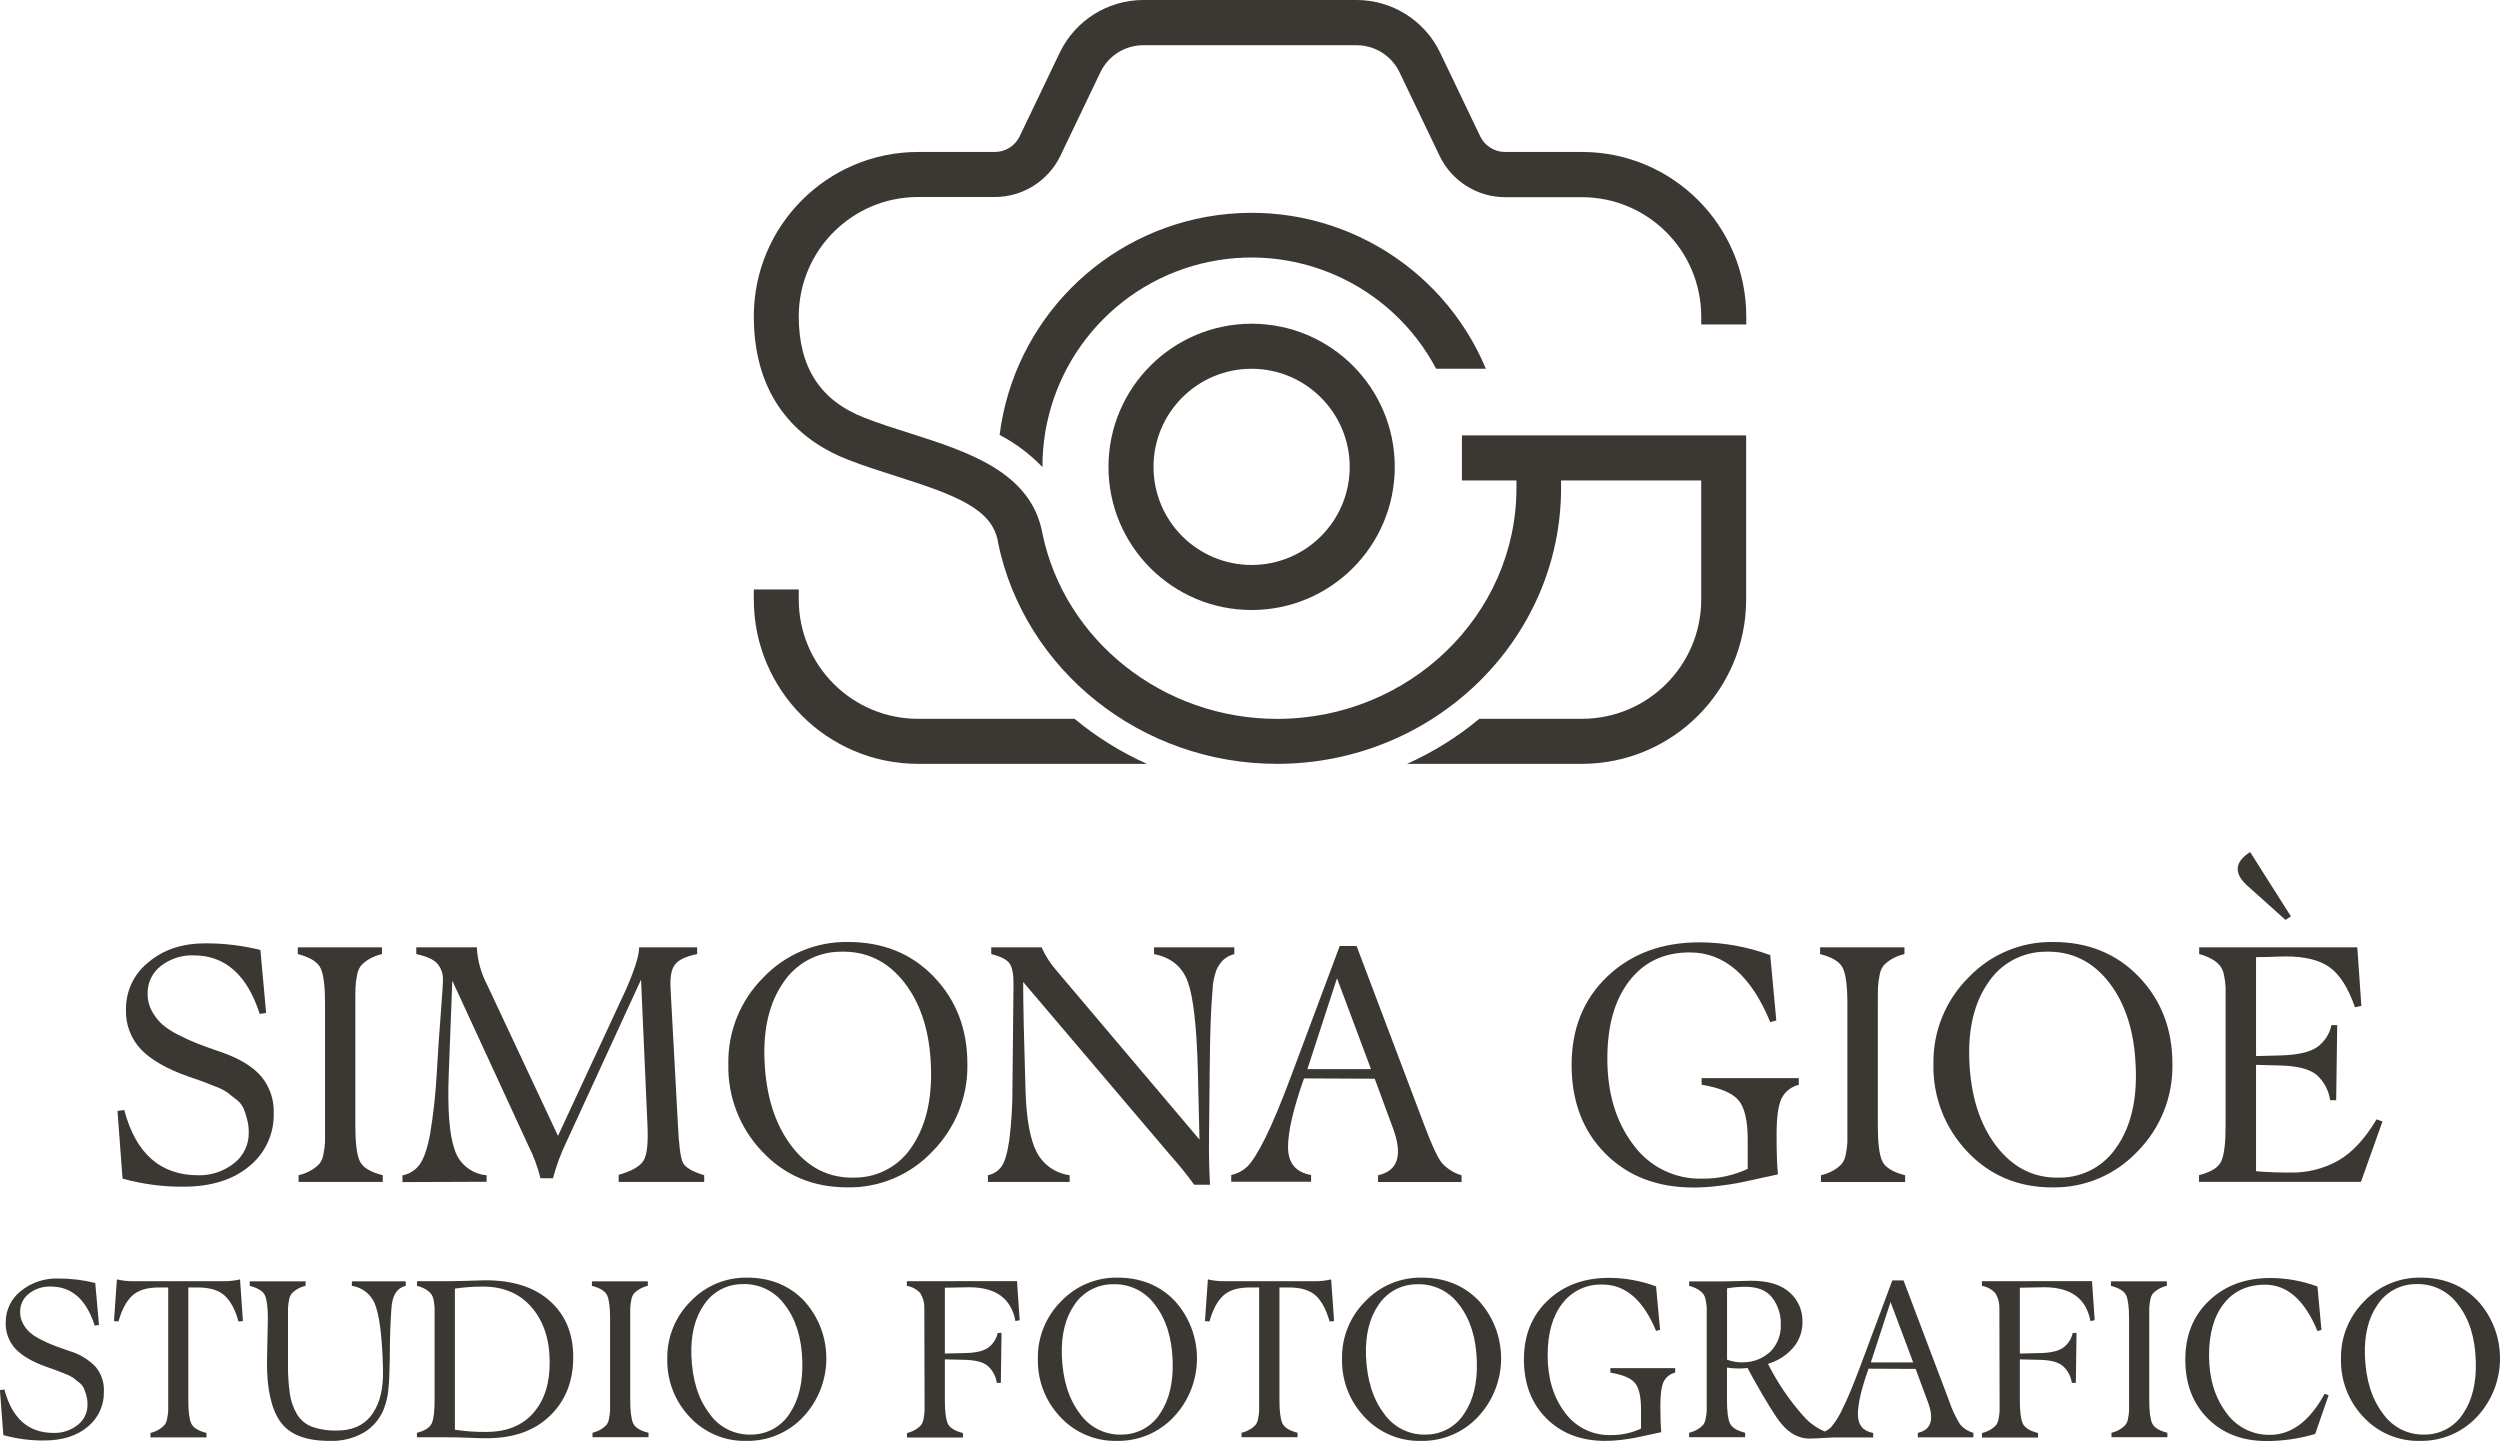
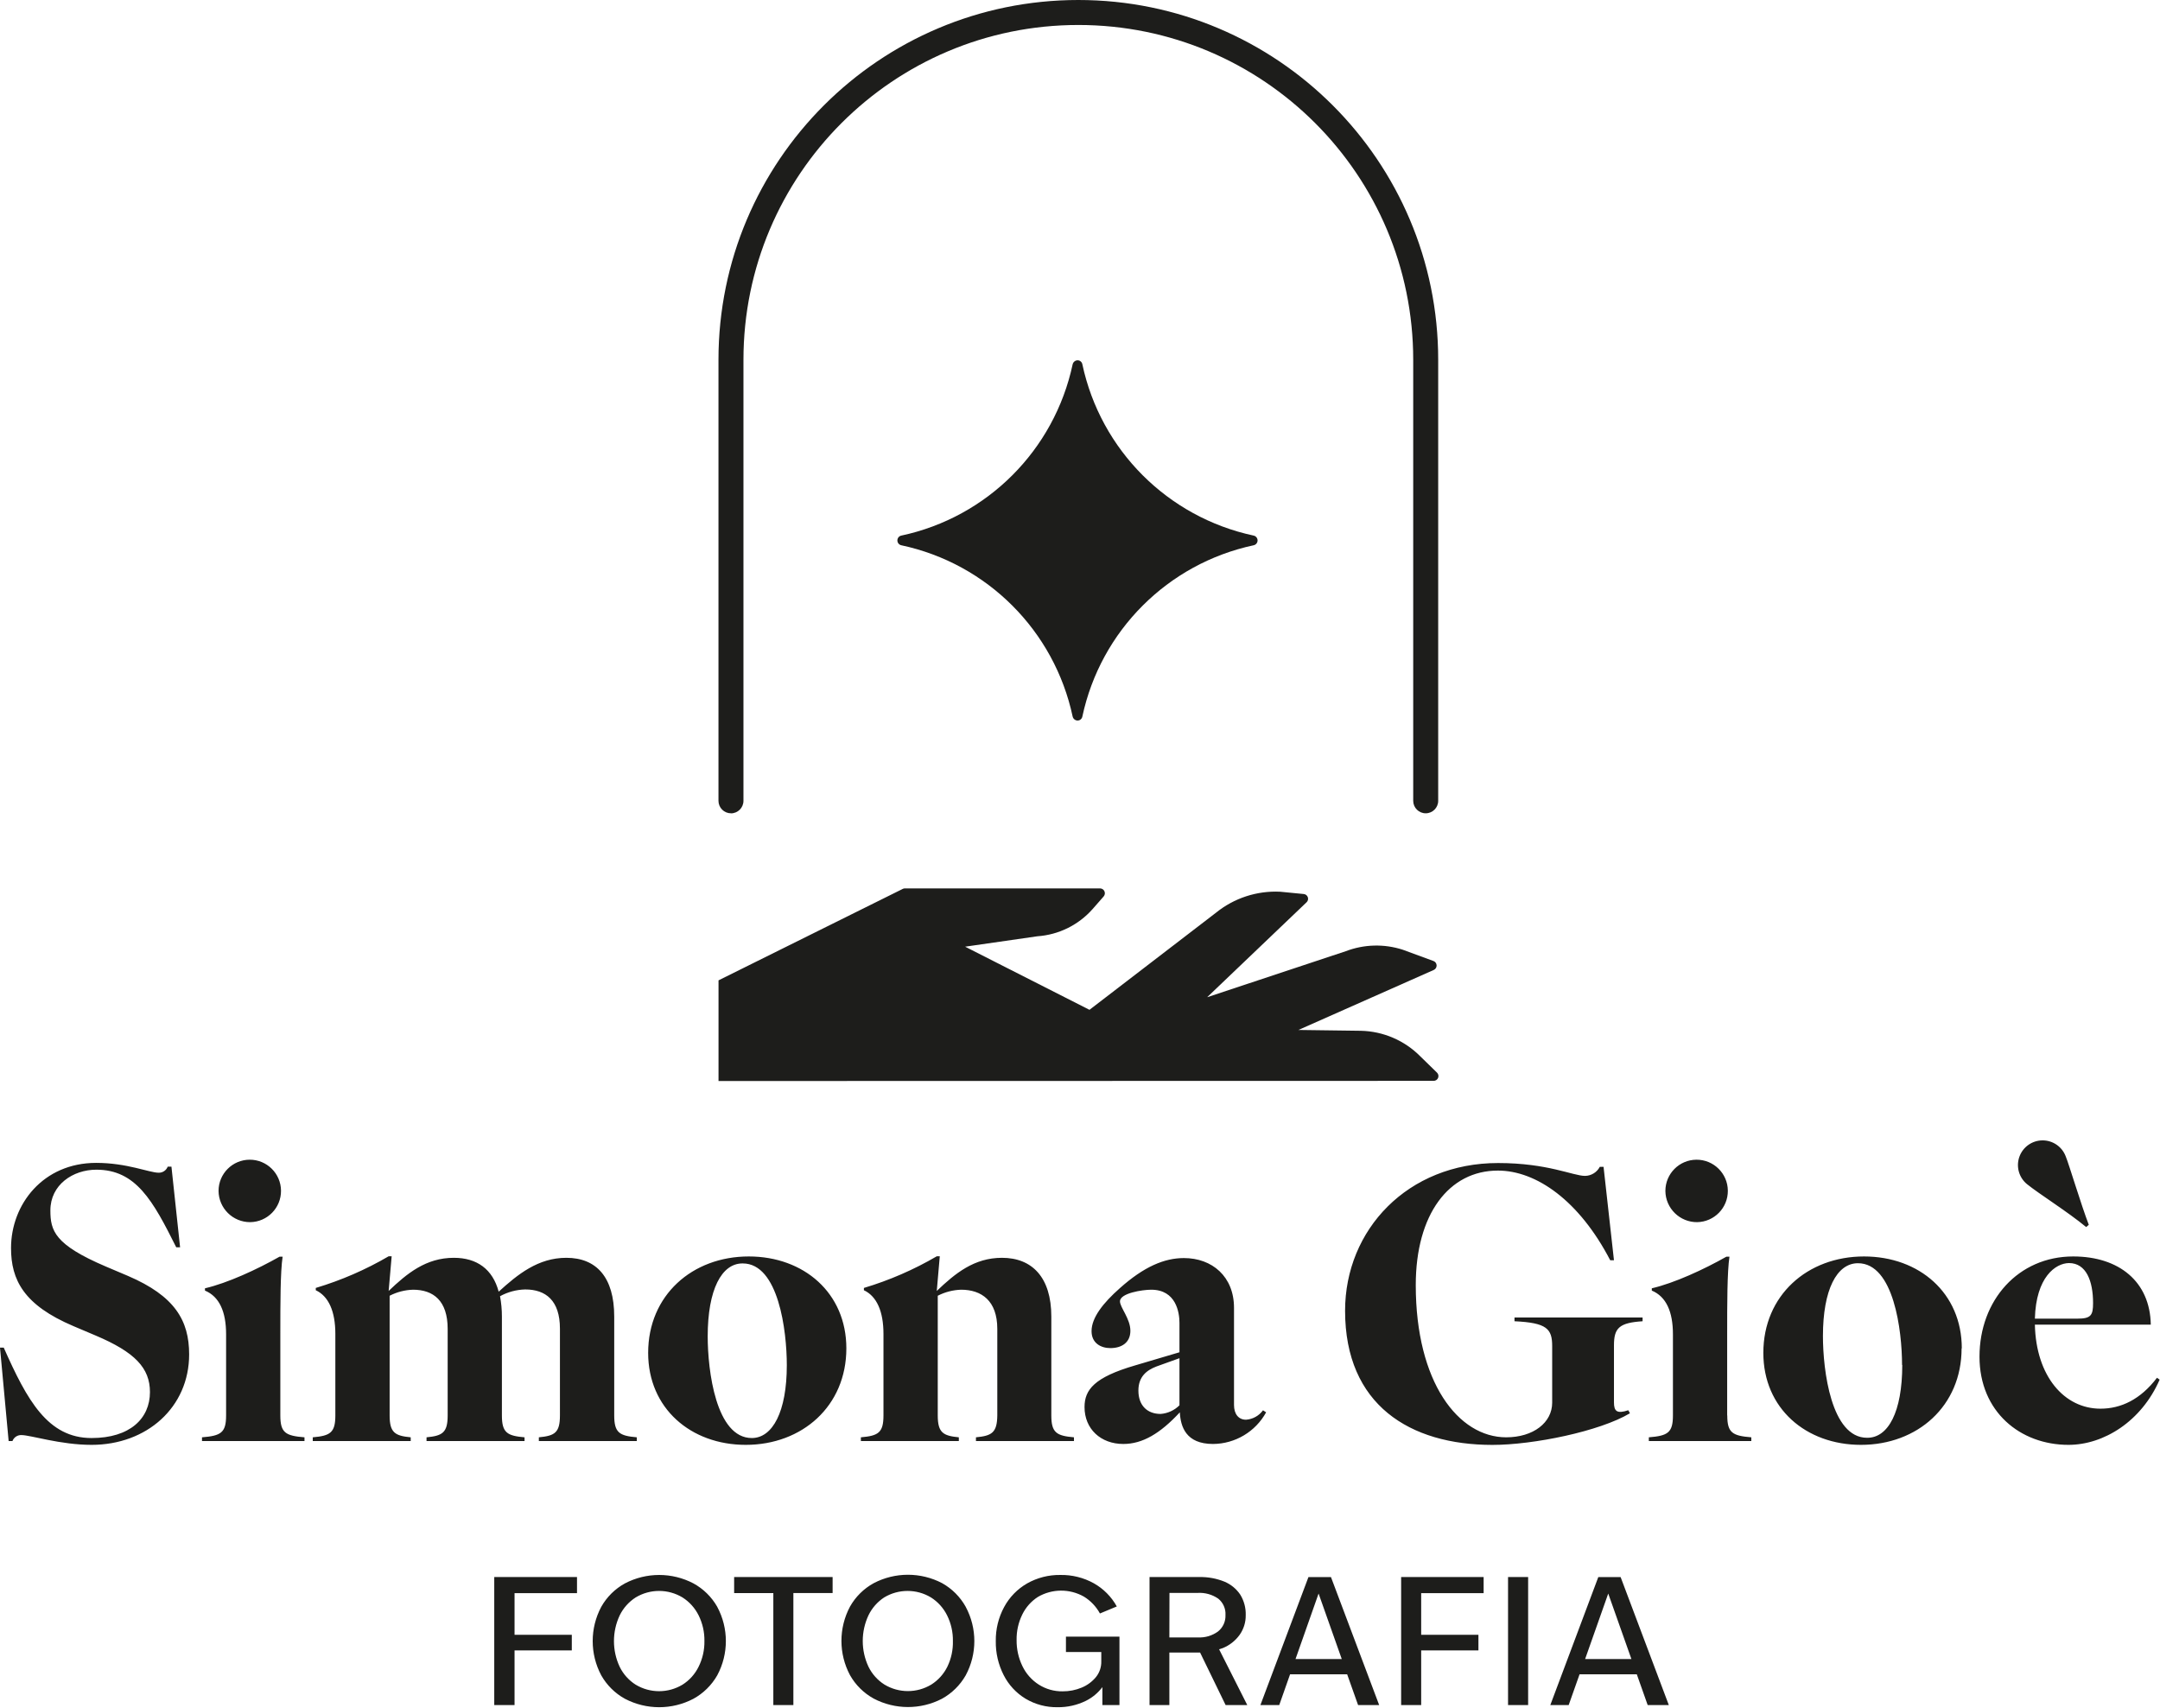
- <svg xmlns="http://www.w3.org/2000/svg" id="Layer_1" data-name="Layer 1" viewBox="0 0 703.63 405.55">
-   <defs>
-     <style>.cls-1{fill:#3b3733}</style>
-   </defs>
-   <path d="M311.98 131.4a40.29 40.29 0 1 0 40.29-40.29 40.33 40.33 0 0 0-40.29 40.29m67.9 0a27.61 27.61 0 1 1-27.61-27.61 27.65 27.65 0 0 1 27.61 27.61M258.38 214.99h64.43a89 89 0 0 1-20.38-12.68h-44.05a33.58 33.58 0 0 1-33.57-33.54v-2.86h-12.65v2.82a46.28 46.28 0 0 0 46.22 46.26" class="cls-1" />
-   <path d="M238.43 129.29c4.55 1.79 9.33 3.31 13.95 4.78 16.63 5.28 26.85 9.15 28.48 18.32v.16c7.41 36.18 40.43 62.44 78.51 62.44 44.13 0 80-34.84 80-77.66v-2.11h39.44v33.55a33.58 33.58 0 0 1-33.54 33.54h-28.91a88.2 88.2 0 0 1-20.35 12.68h49.23a46.28 46.28 0 0 0 46.22-46.22v-46.23h-80v12.68h15.35v2.11c0 35.83-30.22 65-67.36 65-32.06 0-59.83-22-66.07-52.24-3.14-17.3-21.19-23-37.11-28.09-4.42-1.4-9-2.85-13.14-4.49-12.32-4.85-18.32-14.18-18.32-28.51a33.59 33.59 0 0 1 33.54-33.55h21.66a20.51 20.51 0 0 0 18.41-11.54l11.31-23.62a13.39 13.39 0 0 1 12-7.56h60.14a13.39 13.39 0 0 1 12 7.56l11.33 23.62a20.51 20.51 0 0 0 18.41 11.59h21.63A33.59 33.59 0 0 1 478.81 89v2.33h12.68V89a46.28 46.28 0 0 0-46.22-46.23h-21.66a7.78 7.78 0 0 1-7-4.39L405.3 14.76A26.11 26.11 0 0 0 381.86 0h-60.12a26.11 26.11 0 0 0-23.44 14.76l-11.32 23.62a7.75 7.75 0 0 1-7 4.39h-21.6A46.28 46.28 0 0 0 212.16 89c0 24.74 14.29 35.57 26.27 40.29" class="cls-1" />
-   <path d="M404.21 103.79h14a71.49 71.49 0 0 0-136.87 18.61 46.8 46.8 0 0 1 12 9h.06a58.82 58.82 0 0 1 110.81-27.61M632.74 249.48l10.52 9.43 1.52-1-11.47-18.1q-6.72 4.28-.57 9.67M62.49 296.2q-4.17-1.43-6.63-2.37a59 59 0 0 1-5.54-2.51 21.6 21.6 0 0 1-4.74-3.08 14 14 0 0 1-2.85-3.7 9.9 9.9 0 0 1-1.18-4.83 9.56 9.56 0 0 1 3.7-7.82 14.27 14.27 0 0 1 9.28-3q13.26 0 18.57 16.48l1.8-.28-1.61-17.72a63.6 63.6 0 0 0-15.48-1.87q-9.76 0-16.06 5.35a16.69 16.69 0 0 0-6.3 13.22 15.6 15.6 0 0 0 4.26 11.32q4.3 4.41 13.1 7.52c2.21.76 3.61 1.25 4.21 1.47s1.77.68 3.51 1.38a15.2 15.2 0 0 1 3.36 1.65c.51.41 1.31 1.05 2.42 1.9a6.75 6.75 0 0 1 2.18 2.51c.34.82.69 1.82 1 3a13.7 13.7 0 0 1 .52 3.94 10.66 10.66 0 0 1-4.17 8.67 15.65 15.65 0 0 1-10.03 3.35q-16 0-20.84-18.38l-1.9.28 1.42 19.05A62.8 62.8 0 0 0 51.55 334q11.75 0 18.62-5.78a18.54 18.54 0 0 0 6.87-14.87 15.34 15.34 0 0 0-3.56-10.44q-3.51-4.07-10.99-6.71M101.24 326.75q-1.23-2.7-1.23-9.9v-34.39c0-2.15 0-3.68.05-4.6a21.6 21.6 0 0 1 .42-3.31 6.1 6.1 0 0 1 1.14-2.8 10.3 10.3 0 0 1 2.18-1.75 12.7 12.7 0 0 1 3.7-1.47v-1.9H83.81v1.9q5.2 1.32 6.44 4t1.23 9.91v38.99a23 23 0 0 1-.43 3.31 5.9 5.9 0 0 1-1.14 2.8 10 10 0 0 1-2.18 1.75 12.7 12.7 0 0 1-3.69 1.47v1.89h23.69v-1.89c-3.52-.85-5.67-2.21-6.49-4.01M136.96 330.78a10.35 10.35 0 0 1-9-7.2q-2.23-6.26-1.66-21.32l1-26.25 21.41 46.43a43.4 43.4 0 0 1 3.41 9.19h3.51a58 58 0 0 1 3.79-10.23l21-45.67 1.8 40.74q.39 7.77-1.09 10.19c-1 1.61-3.3 2.95-7 4v2h24.07v-1.89q-5-1.51-6-3.55t-1.39-10.56l-2.08-38.37q-.28-5 1.32-6.92t6.16-2.84v-1.9h-16.32c0 2.28-1.24 6.22-3.7 11.85l-19.14 41.21-20-42.63a24.9 24.9 0 0 1-2.84-10.43h-17.05v1.9c2.72.57 4.64 1.4 5.78 2.51a6.6 6.6 0 0 1 1.71 5c0 .64-.05 1.68-.15 3.13s-.25 3.62-.47 6.49-.43 5.7-.62 8.48l-.47 7.77a159 159 0 0 1-1.89 17.29c-.76 4-1.73 6.84-2.89 8.48a7.7 7.7 0 0 1-4.88 3.13v1.89l23.68-.09ZM238.54 334.19a32.13 32.13 0 0 0 23.87-10.09 34 34 0 0 0 9.86-24.68q0-14.68-9.43-24.5t-24.21-9.8a32.18 32.18 0 0 0-23.78 10 33.46 33.46 0 0 0-9.86 24.4 34.5 34.5 0 0 0 9.53 24.59q9.51 10.09 24.02 10.08m-18.1-57.61a19.38 19.38 0 0 1 16-8.72q11-.37 18.05 8.63t7.53 23.78q.49 13.64-5.21 22.22a19.17 19.17 0 0 1-16.07 8.95q-10.89.39-17.95-8.86t-7.63-24.39q-.49-13.28 5.28-21.61M347.4 268.53v-1.9h-22.59v1.9q7.2 1.42 9.52 7.86t2.8 24.73l.47 19.62-40.08-47.38a26 26 0 0 1-4.36-6.73h-14.17v1.9c2.78.69 4.54 1.62 5.26 2.79s1.06 3.18 1 6l-.29 28.24a117 117 0 0 1-.9 15.39c-.53 3.57-1.25 6-2.13 7.3a6.1 6.1 0 0 1-3.88 2.51v1.89h23v-1.89a12.18 12.18 0 0 1-9.24-6.44q-2.79-5.31-3.17-17.25-.66-21.23-.67-30.7l41.7 49.08a99 99 0 0 1 6.44 8h4.45q-.37-6.34-.28-13.74l.19-18.47q.09-9 .28-13.84c.13-3.22.3-6.15.52-8.81a17.8 17.8 0 0 1 1.14-5.68 9.4 9.4 0 0 1 1.89-2.75 7.3 7.3 0 0 1 3.1-1.63M387.86 330.78v1.89h23.5v-1.89a11.6 11.6 0 0 1-5.64-3.6q-1.76-2.28-4.78-10.33l-19.13-50.6h-4.74l-13.45 36q-4.46 11.94-7.49 18t-5 8a9.3 9.3 0 0 1-4.6 2.46v1.89h22.48v-1.89q-6.45-1.14-6.49-7.77t4.5-19.42l19.9.09 5 13.55q4.48 11.75-4.06 13.62m-19.89-29.87 8.33-25.58 9.57 25.58ZM478.92 305.29q7.86 1.33 10.42 4.41t2.56 11.13v8.15a29.44 29.44 0 0 1-12.79 2.75 23.13 23.13 0 0 1-19.47-9.62q-7.26-9.61-7.25-24.21 0-13.83 6.2-21.84t17-8q14.6 0 22.65 19.62l1.7-.48-1.7-18.38a58.2 58.2 0 0 0-19.9-3.6q-15.82 0-25.91 9.57t-10.1 24.92q0 15.45 9.53 25t24.87 9.52a55 55 0 0 0 6.73-.43c2.33-.28 4.17-.55 5.49-.8s3.33-.68 6-1.28 4.5-1 5.45-1.19c-.26-2.58-.38-6.31-.38-11.17s.47-8.34 1.42-10.24a7.29 7.29 0 0 1 4.83-3.79v-1.89h-27.35ZM518.71 272.55c.82 1.81 1.24 5.11 1.24 9.91v38.99a22 22 0 0 1-.43 3.31 5.9 5.9 0 0 1-1.14 2.8 10.2 10.2 0 0 1-2.17 1.75 12.7 12.7 0 0 1-3.7 1.47v1.89h23.69v-1.89c-3.48-.88-5.63-2.23-6.45-4s-1.23-5.1-1.23-9.9v-34.42c0-2.15 0-3.68.05-4.6a20.6 20.6 0 0 1 .43-3.31 6 6 0 0 1 1.13-2.8 10.6 10.6 0 0 1 2.18-1.75 12.7 12.7 0 0 1 3.7-1.47v-1.9h-23.74v1.9q5.21 1.32 6.44 4.02M577.81 265.12a32.16 32.16 0 0 0-23.78 10 33.46 33.46 0 0 0-9.86 24.4 34.54 34.54 0 0 0 9.52 24.59q9.52 10.1 24 10.09a32.13 32.13 0 0 0 23.88-10.09 34 34 0 0 0 9.86-24.68q0-14.68-9.43-24.5t-24.19-9.81m18.14 57.37a19.14 19.14 0 0 1-16.06 8.95q-10.89.39-18-8.86t-7.63-24.39q-.48-13.27 5.31-21.61a19.38 19.38 0 0 1 16-8.72q11-.37 18 8.63t7.53 23.78q.62 13.64-5.12 22.22ZM668.89 315.05q-4.92 8.25-10.8 11.61a26.44 26.44 0 0 1-13.36 3.36c-3.73 0-7-.12-9.76-.38V299.7l6.92.19q7.2.19 10.14 2.65a11.74 11.74 0 0 1 3.79 7.11h1.7l.29-21.13h-1.62a10.1 10.1 0 0 1-4.12 6.25q-3.07 2.08-10.18 2.28l-6.92.19v-27.86c1.2 0 2.35 0 3.46-.05l2.65-.09c.67 0 1.41-.05 2.23-.05q8.14 0 12.41 3.08t7.09 11.23l1.8-.38-1.14-16.49h-44.51v1.9a13.9 13.9 0 0 1 3.6 1.42 8.8 8.8 0 0 1 2.22 1.8 6.1 6.1 0 0 1 1.19 2.8 21 21 0 0 1 .43 3.31v38.99q0 7.2-1.18 9.9c-.79 1.8-2.89 3.15-6.3 4v1.89h45.57l6.07-17ZM19.6 380.26c-1.85-.63-3.32-1.15-4.41-1.57a39 39 0 0 1-3.69-1.67 14 14 0 0 1-3.15-2.05 9 9 0 0 1-1.89-2.46 6.6 6.6 0 0 1-.79-3.21 6.35 6.35 0 0 1 2.46-5.2 9.46 9.46 0 0 1 6.17-2q8.83 0 12.36 11l1.2-.19-1.05-11.81a42.3 42.3 0 0 0-10.28-1.26 15.92 15.92 0 0 0-10.72 3.56 11.11 11.11 0 0 0-4.2 8.8 10.4 10.4 0 0 0 2.84 7.53q2.84 2.93 8.7 5c1.47.5 2.41.83 2.8 1s1.18.45 2.34.91a11 11 0 0 1 2.24 1.1c.33.28.87.7 1.6 1.27a4.3 4.3 0 0 1 1.45 1.67 18 18 0 0 1 .7 2 9.2 9.2 0 0 1 .34 2.62 7 7 0 0 1-2.77 5.76 10.37 10.37 0 0 1-6.75 2.24q-10.65 0-13.86-12.23l-1.26.19.96 12.65a41.5 41.5 0 0 0 11.35 1.52q7.82 0 12.38-3.85a12.33 12.33 0 0 0 4.57-9.9 10.2 10.2 0 0 0-2.33-7 17 17 0 0 0-7.31-4.42M63.03 360.6H37.44a19.6 19.6 0 0 1-4.54-.51l-.82 11.73 1.26.12c.93-3.32 2.22-5.74 3.88-7.28s4.17-2.3 7.53-2.3h2.59v34.65a15.5 15.5 0 0 1-.29 2.21 4 4 0 0 1-.76 1.86 6.6 6.6 0 0 1-1.48 1.22 8.5 8.5 0 0 1-2.46 1v1.26h15.76v-1.26c-2.32-.58-3.75-1.48-4.29-2.68s-.82-3.39-.82-6.58v-31.68h2.71q5 0 7.53 2.3c1.66 1.54 3 4 3.88 7.28l1.26-.12-.82-11.73a19.6 19.6 0 0 1-4.53.51M99.03 361.91a8.25 8.25 0 0 1 6.43 4.95q1.69 4 2.2 14.59c.13 2.61.17 4.64.13 6.11q-.25 7.06-3.5 11.07t-9.49 4a19.3 19.3 0 0 1-7-1.07 8.37 8.37 0 0 1-4.2-3.5 15.7 15.7 0 0 1-2-5.67 53 53 0 0 1-.54-8.36v-15.91a14 14 0 0 1 .29-2.21 4 4 0 0 1 .75-1.86 6.6 6.6 0 0 1 1.45-1.16 8.3 8.3 0 0 1 2.46-1v-1.26H70.28v1.28q3.47.89 4.29 2.68c.54 1.19.82 3.39.82 6.58l-.25 12q-.08 11.6 3.78 17t13.89 5.37a18.2 18.2 0 0 0 9.52-2.3 13.5 13.5 0 0 0 5.61-6.46 19.9 19.9 0 0 0 1.35-5.51q.34-3.12.41-8.74c0-3.78.1-6.68.16-8.7s.17-3.86.31-5.54a11.2 11.2 0 0 1 .76-3.63 5.9 5.9 0 0 1 1.26-1.76 5.05 5.05 0 0 1 2-1v-1.26H99.03ZM136.72 360.34c-.54 0-2.09.05-4.63.13s-4.72.13-6.52.13h-8.2v1.31a9.4 9.4 0 0 1 2.4.94 6 6 0 0 1 1.48 1.2 4.24 4.24 0 0 1 .79 1.86 14 14 0 0 1 .28 2.21v25.89c0 3.19-.26 5.39-.79 6.58s-1.92 2.1-4.19 2.68v1.26h8.2c1.76 0 3.85 0 6.27.13s4.17.13 5.26.13q11.22 0 17.75-6.34t6.52-16.48q0-9.9-6.52-15.76t-18.1-5.87m13.37 37.36q-4.67 5.33-13.3 5.32a53 53 0 0 1-8.76-.63v-39.71a55 55 0 0 1 7.87-.57q8.78 0 13.81 5.93t5 15.44q.04 8.9-4.62 14.22M178.2 400.59c-.54-1.19-.82-3.39-.82-6.58v-25.89a15.5 15.5 0 0 1 .29-2.21 4.1 4.1 0 0 1 .75-1.86 6.7 6.7 0 0 1 1.46-1.16 8.3 8.3 0 0 1 2.45-1v-1.26H166.6v1.28q3.47.89 4.29 2.68c.55 1.19.82 3.39.82 6.58v25.84a14 14 0 0 1-.29 2.21 4 4 0 0 1-.75 1.86 7 7 0 0 1-1.45 1.17 8.4 8.4 0 0 1-2.46 1v1.26h15.76v-1.26c-2.34-.56-3.77-1.46-4.32-2.66M210.23 359.59a21.43 21.43 0 0 0-15.83 6.65 22.23 22.23 0 0 0-6.59 16.23 23 23 0 0 0 6.33 16.36 21 21 0 0 0 16 6.71 21.37 21.37 0 0 0 15.89-6.71 24.09 24.09 0 0 0 .28-32.72q-6.25-6.52-16.08-6.52m12.07 38.17a12.77 12.77 0 0 1-10.69 6 13.78 13.78 0 0 1-11.94-5.9q-4.7-6.15-5.08-16.23-.32-8.82 3.53-14.38a12.92 12.92 0 0 1 10.69-5.83 14 14 0 0 1 12 5.73q4.69 6 5 15.83.3 9.08-3.51 14.78M255.24 360.6v1.31a6.55 6.55 0 0 1 3.78 2.05 7.5 7.5 0 0 1 1.13 4.13l.07 26v3a14 14 0 0 1-.28 2.21 4 4 0 0 1-.76 1.86 6.7 6.7 0 0 1-1.45 1.17 8.4 8.4 0 0 1-2.45 1v1.26h15.75v-1.26c-2.31-.58-3.74-1.48-4.28-2.68s-.82-3.39-.82-6.58V382.6l5.36.12c3.19.05 5.44.62 6.74 1.74a7.85 7.85 0 0 1 2.52 4.76h1.14l.19-14.06h-1.07a6.94 6.94 0 0 1-2.75 4.19q-2 1.43-6.77 1.48l-5.36.13v-18.53q5.93-.13 6.87-.13 11.22 0 13 9.52l1.19-.25-.75-11ZM314.49 359.59a21.4 21.4 0 0 0-15.82 6.65 22.24 22.24 0 0 0-6.56 16.23 22.94 22.94 0 0 0 6.34 16.36 21 21 0 0 0 16 6.71 21.35 21.35 0 0 0 15.88-6.71 24.07 24.07 0 0 0 .29-32.72q-6.29-6.52-16.13-6.52m12.07 38.17a12.76 12.76 0 0 1-10.68 6 13.79 13.79 0 0 1-11.95-5.9q-4.69-6.15-5.07-16.23-.32-8.82 3.53-14.38a12.89 12.89 0 0 1 10.65-5.79 13.94 13.94 0 0 1 12 5.73q4.69 6 5 15.83.33 9.04-3.48 14.74M370.09 360.6H344.5a19.6 19.6 0 0 1-4.54-.51l-.82 11.73 1.26.12c.92-3.32 2.22-5.74 3.88-7.28s4.17-2.3 7.53-2.3h2.58v34.65a14 14 0 0 1-.28 2.21 4 4 0 0 1-.76 1.86 6.7 6.7 0 0 1-1.45 1.17 8.4 8.4 0 0 1-2.46 1v1.26h15.76v-1.26c-2.31-.58-3.74-1.48-4.28-2.68s-.82-3.39-.82-6.58v-31.63h2.71q5 0 7.53 2.3c1.66 1.54 2.95 4 3.88 7.28l1.26-.12-.82-11.73a19.6 19.6 0 0 1-4.57.51M400.1 359.59a21.4 21.4 0 0 0-15.82 6.65 22.2 22.2 0 0 0-6.56 16.23 23 23 0 0 0 6.33 16.36 21 21 0 0 0 16 6.71 21.36 21.36 0 0 0 15.88-6.71 24.07 24.07 0 0 0 .29-32.72q-6.29-6.52-16.12-6.52m12.07 38.17a12.77 12.77 0 0 1-10.69 6 13.78 13.78 0 0 1-11.94-5.9q-4.69-6.15-5.08-16.23-.31-8.82 3.53-14.38a12.92 12.92 0 0 1 10.66-5.79 14 14 0 0 1 12 5.73q4.69 6 5 15.83.33 9.04-3.48 14.74M453.24 386.32c3.49.59 5.8 1.56 6.93 2.93s1.7 3.83 1.7 7.41v5.42a19.5 19.5 0 0 1-8.51 1.82 15.39 15.39 0 0 1-12.95-6.39q-4.83-6.41-4.82-16.11 0-9.21 4.13-14.53a13.53 13.53 0 0 1 11.31-5.33q9.7 0 15.07 13.05l1.13-.32-1.13-12.22a38.6 38.6 0 0 0-13.24-2.4q-10.53 0-17.24 6.37t-6.71 16.58q0 10.28 6.33 16.61t16.57 6.33a37 37 0 0 0 4.47-.28q2.34-.29 3.66-.54c.88-.16 2.22-.45 4-.85s3-.66 3.63-.78q-.25-2.59-.26-7.44t.95-6.81a4.85 4.85 0 0 1 3.22-2.52v-1.26h-18.24ZM551.67 400.91a31.6 31.6 0 0 1-3.18-6.87l-12.74-33.67h-3.15l-8.95 24c-2 5.3-3.63 9.3-5 12a22 22 0 0 1-3.31 5.33 6.4 6.4 0 0 1-1.77 1.2 16.8 16.8 0 0 1-6.14-4.51 68.4 68.4 0 0 1-9.83-14.53 15.1 15.1 0 0 0 7.15-4.61 10.9 10.9 0 0 0 2.56-7.18 10.67 10.67 0 0 0-3.66-8.36q-3.66-3.24-10.72-3.24l-3.75.09c-2.16.06-4 .1-5.58.1h-8.19v1.25a9.5 9.5 0 0 1 2.39.94 6.1 6.1 0 0 1 1.49 1.2 4.1 4.1 0 0 1 .78 1.86 13 13 0 0 1 .29 2.21v28.89a14 14 0 0 1-.29 2.21 4 4 0 0 1-.75 1.86 7 7 0 0 1-1.45 1.17 8.4 8.4 0 0 1-2.46 1v1.26h15.76v-1.26c-2.31-.58-3.74-1.48-4.29-2.68s-.82-3.39-.82-6.58v-9.08a19.3 19.3 0 0 0 3.15.25c.68 0 1.56 0 2.65-.13.3.51.76 1.37 1.39 2.59q5.73 10.27 8.13 13.11 3.46 4.15 7.88 4.16 1.38 0 6.74-.32h11.22v-1.26q-4.27-.75-4.31-5.17t3-12.92l13.24.06 3.34 9q3 7.75-2.71 9v1.26h15.63v-1.26a7.7 7.7 0 0 1-3.74-2.37m-61.05-17.46a12.8 12.8 0 0 1-4.54-.76v-20.08a29.4 29.4 0 0 1 5.24-.44q5.1 0 7.5 3.09a12 12 0 0 1 2.39 7.57 10.3 10.3 0 0 1-2.77 7.43 11.12 11.12 0 0 1-7.82 3.16Zm35.93 0 5.55-17 6.37 17ZM557.81 360.6v1.31a6.5 6.5 0 0 1 3.78 2.05 7.56 7.56 0 0 1 1.14 4.13l.06 26v3a14 14 0 0 1-.29 2.21 4 4 0 0 1-.75 1.86 7 7 0 0 1-1.45 1.17 8.4 8.4 0 0 1-2.46 1v1.26h15.76v-1.26c-2.31-.58-3.74-1.48-4.29-2.68s-.82-3.39-.82-6.58V382.6l5.36.12c3.19.05 5.44.62 6.75 1.74a7.9 7.9 0 0 1 2.52 4.76h1.13l.19-14.06h-1.07a6.93 6.93 0 0 1-2.74 4.19q-2.06 1.43-6.78 1.48l-5.36.13v-18.53q5.93-.13 6.87-.13 11.22 0 13 9.52l1.2-.25-.76-11ZM605.73 400.59c-.55-1.19-.82-3.39-.82-6.58v-25.89a15 15 0 0 1 .28-2.21 4 4 0 0 1 .76-1.86 6.6 6.6 0 0 1 1.45-1.16 8.3 8.3 0 0 1 2.46-1v-1.26h-15.73v1.28q3.46.89 4.29 2.68c.54 1.19.81 3.39.81 6.58v25.84a14 14 0 0 1-.28 2.21 4 4 0 0 1-.76 1.86 6.7 6.7 0 0 1-1.45 1.17 8.4 8.4 0 0 1-2.46 1v1.26h15.73v-1.26c-2.31-.56-3.74-1.46-4.28-2.66M638.89 403.84a14.72 14.72 0 0 1-12.42-6.4q-4.73-6.39-4.73-16 0-9.27 4.19-14.56t11.57-5.3q9.39 0 14.75 13.05l1.13-.32-1.13-12.22a38.6 38.6 0 0 0-13.24-2.4q-10.53 0-17.24 6.37t-6.71 16.58q0 10.28 6.33 16.61t16.55 6.33a47.2 47.2 0 0 0 13.68-2l3.78-10.91-1.13-.38q-6.3 11.54-15.38 11.55M681.25 359.59a21.43 21.43 0 0 0-15.83 6.65 22.23 22.23 0 0 0-6.55 16.23 23 23 0 0 0 6.33 16.36 21 21 0 0 0 16 6.71 21.37 21.37 0 0 0 15.89-6.71 24.09 24.09 0 0 0 .28-32.72q-6.29-6.52-16.12-6.52m12.07 38.17a12.77 12.77 0 0 1-10.69 6 13.78 13.78 0 0 1-11.94-5.9q-4.7-6.15-5.08-16.23-.31-8.82 3.53-14.38a12.92 12.92 0 0 1 10.67-5.83 13.93 13.93 0 0 1 12 5.73q4.71 6 5 15.83.33 9.08-3.49 14.78" class="cls-1" />
+ <svg xmlns="http://www.w3.org/2000/svg" data-name="Layer 1" viewBox="0 0 415 328.02">
+   <path d="M126.48 393.87c0 10.14-8.11 17.38-18.75 17.38-6 0-11.73-1.88-13.47-1.88a1.78 1.78 0 0 0-1.73 1.15h-.73l-1.66-17.95h.72c4.49 10.13 8.47 17.37 16.87 17.37 7.39 0 11.22-3.76 11.22-8.83 0-4.63-2.89-7.67-10.42-10.86l-4.27-1.81c-9.56-4.05-12-8.9-12-15 0-8.4 6.15-16.37 16.36-16.37 5.94 0 10.21 1.89 12 1.89a1.81 1.81 0 0 0 1.74-1.16h.72l1.66 15.49H124c-4.49-9-7.75-14.91-15.35-14.91-4.49 0-8.83 2.89-8.83 7.82 0 3.91.8 6.58 10.64 10.78l4.27 1.81c9 3.86 11.75 8.57 11.75 15.08m11.73-25.41a6 6 0 1 0-6.08-6 6.06 6.06 0 0 0 6.08 6M144 405.6V390c0-5.79 0-12 .44-14.91h-.58c-4.34 2.46-10 5.07-14.34 6.08v.44c2.76 1.15 4.06 4.05 4.06 8.39v15.6c0 3.33-1 3.91-4.63 4.2v.72h19.69v-.72c-3.64-.29-4.64-.87-4.64-4.2m28.09 4.2v.72h18.83v-.72c-3.33-.29-4.35-.87-4.35-4.2v-19a21 21 0 0 0-.36-3.91 10.6 10.6 0 0 1 4.85-1.3c3.91 0 6.66 2.1 6.66 7.53v16.68c0 3.33-1 3.91-4.05 4.2v.72h18.82v-.72c-3.33-.29-4.34-.87-4.34-4.2v-19c0-7.53-3.4-11.29-9.2-11.29-5.43 0-9.34 3.18-13 6.51-1.15-4.34-4.2-6.51-8.61-6.51-5.36 0-9 3-12.53 6.37l.58-6.66h-.58a64.3 64.3 0 0 1-14 6.08v.44c2.46 1.15 3.76 4.05 3.76 8.39v15.67c0 3.33-1 3.91-4.34 4.2v.72h18.82v-.72c-3-.29-4.05-.87-4.05-4.2v-23a10.5 10.5 0 0 1 4.49-1.16c3.91 0 6.66 2.1 6.66 7.53v16.63c0 3.33-1.02 3.91-4.06 4.2m42.58-16.22c0-11.07 8.47-18.53 19.33-18.53 10.57 0 18.75 7 18.75 17.66 0 11.08-8.47 18.54-19.33 18.54-10.57 0-18.75-7.03-18.75-17.67m11.44-3.18c0 6.59 1.59 19.54 8.47 19.54 4 0 6.73-5.06 6.73-14 0-6.59-1.59-19.55-8.47-19.55-4.05-.04-6.73 5.03-6.73 14.01m51.54 19.4v.72h18.83v-.72c-3.33-.29-4.35-.87-4.35-4.2v-19c0-7.53-3.69-11.29-9.48-11.29-5.36 0-9 3-12.53 6.37l.58-6.66h-.58a64.3 64.3 0 0 1-14 6.08v.44c2.46 1.15 3.76 4.05 3.76 8.39v15.67c0 3.33-1 3.91-4.34 4.2v.72h18.82v-.72c-3-.29-4.05-.87-4.05-4.2v-23a10.5 10.5 0 0 1 4.49-1.16c3.91 0 6.95 2.1 6.95 7.53v16.63c-.04 3.33-1.06 3.91-4.1 4.2m55.75-4.8a11.72 11.72 0 0 1-10.2 6.08c-5.22 0-6.23-3.33-6.38-6.08-3.76 4.06-7.16 6.08-10.86 6.08-4.34 0-7.45-2.89-7.45-7.09 0-3.33 1.88-5.72 9.7-8l8.54-2.53v-5.65c0-2-.65-6.37-5.43-6.37-1.66 0-6 .65-6 2.24 0 1.16 2 3.33 2 5.65s-1.74 3.33-3.84 3.33c-1.81 0-3.62-.94-3.62-3.26 0-2.6 2.24-5.43 5.43-8.25 4.63-4.13 8.54-5.79 12.31-5.79 5.43 0 9.63 3.55 9.63 9.56v18.67c0 1.74.87 2.83 2.31 2.83a4.42 4.42 0 0 0 3.26-1.81Zm-16.65-10.4-4.42 1.59c-1.88.72-3.47 1.95-3.47 4.63 0 2.9 1.74 4.49 4.27 4.49a5.76 5.76 0 0 0 3.62-1.66v-9Zm86.23 10c-2.17.72-2.75.21-2.75-1.52v-10.95c0-3.33 1-4.34 5.5-4.63v-.72h-24.61v.72c6.22.29 7.24 1.45 7.24 4.78v10.86c0 3.84-3.62 6.66-8.84 6.66-9.19 0-17.37-10.57-17.37-29.25 0-13.61 6.37-22 15.78-22 7.39 0 15.64 5.79 21.58 17.23h.72l-2-17.95h-.72a3.25 3.25 0 0 1-2.83 1.74c-2.31 0-7.16-2.47-16.72-2.47-17.37 0-29.39 12.82-29.39 28.38 0 18.1 12.45 25.78 28.31 25.78 7.89 0 20.63-2.61 26.42-6.08Zm19 1V390c0-5.79 0-12 .44-14.91h-.58c-4.34 2.46-10 5.07-14.34 6.08v.44c2.76 1.15 4.06 4.05 4.06 8.39v15.6c0 3.33-1 3.91-4.63 4.2v.72h19.69v-.72c-3.62-.29-4.62-.87-4.62-4.2Zm-5.79-37.14a6 6 0 1 0-6.08-6 6.06 6.06 0 0 0 6.12 6Zm50.83 24.25c0 11.08-8.47 18.54-19.33 18.54-10.57 0-18.76-7-18.76-17.67 0-11.07 8.48-18.53 19.34-18.53 10.61 0 18.79 7.02 18.79 17.66Zm-11.44 3.19c0-6.59-1.59-19.55-8.47-19.55-4.06 0-6.73 5.07-6.73 14 0 6.59 1.59 19.54 8.47 19.54 4.09.05 6.77-5.01 6.77-13.99Zm24-34.75c2.32 1.88 7.89 5.36 11.37 8.25l.51-.43c-1.45-3.77-3.84-11.73-4.42-13.11a4.74 4.74 0 1 0-7.46 5.29m25.49 37.57c-3.48 8-10.72 12.53-17.52 12.53-9.27 0-17.09-6.37-17.09-16.94 0-10.86 7.46-19.26 18-19.26 8.83 0 14.77 4.85 14.91 13.1H481.1c.22 9.92 5.65 16.15 12.6 16.15 3.91 0 7.67-1.74 10.86-5.94ZM481.1 387h8.18c2.61 0 3-.65 3-3 0-4.2-1.3-7.68-4.63-7.68-2.57.03-6.33 2.68-6.55 10.68m-296 74.25h3.9v-10.5h11v-3h-11v-8h12v-3.1h-15.9Zm42.84-18.88a13.89 13.89 0 0 1 0 13.17 11.83 11.83 0 0 1-4.57 4.5 14.17 14.17 0 0 1-13.16 0 11.7 11.7 0 0 1-4.55-4.5 14 14 0 0 1 0-13.17 11.65 11.65 0 0 1 4.55-4.5 14.17 14.17 0 0 1 13.16 0 11.77 11.77 0 0 1 4.57 4.49Zm-2.46 6.58a10.7 10.7 0 0 0-1.12-4.95 8.6 8.6 0 0 0-3.09-3.43 8.71 8.71 0 0 0-9 0 8.57 8.57 0 0 0-3.07 3.45 11.64 11.64 0 0 0 0 9.88 8.45 8.45 0 0 0 3.07 3.43 8.71 8.71 0 0 0 9 0 8.5 8.5 0 0 0 3.09-3.44 10.7 10.7 0 0 0 1.12-4.95Zm5.71-9.22h7.53v21.52h3.85v-21.53h7.54v-3.07h-18.92Zm44.49 2.64a13.89 13.89 0 0 1 0 13.17 11.83 11.83 0 0 1-4.57 4.5A14.17 14.17 0 0 1 258 460a11.7 11.7 0 0 1-4.55-4.5 14 14 0 0 1 0-13.17 11.65 11.65 0 0 1 4.55-4.5 14.17 14.17 0 0 1 13.16 0 11.77 11.77 0 0 1 4.52 4.53Zm-2.46 6.58a10.7 10.7 0 0 0-1.12-4.95 8.6 8.6 0 0 0-3.09-3.43 8.71 8.71 0 0 0-9 0A8.57 8.57 0 0 0 257 444a11.64 11.64 0 0 0 0 9.88 8.45 8.45 0 0 0 3.07 3.43 8.71 8.71 0 0 0 9 0 8.5 8.5 0 0 0 3.09-3.44 10.7 10.7 0 0 0 1.06-4.93Zm21.72 2.1h6.79v1.79a4.64 4.64 0 0 1-1 3 7 7 0 0 1-2.76 2.05 9.3 9.3 0 0 1-3.66.72 8.3 8.3 0 0 1-4.6-1.3 8.63 8.63 0 0 1-3.14-3.56 11.15 11.15 0 0 1-1.11-5 10.7 10.7 0 0 1 1.09-4.9 8.4 8.4 0 0 1 3-3.38 8.87 8.87 0 0 1 8.84-.06 8.66 8.66 0 0 1 3.08 3.24l3.24-1.35a11.5 11.5 0 0 0-4.41-4.45 12.8 12.8 0 0 0-6.44-1.6 12.57 12.57 0 0 0-6.37 1.62 11.53 11.53 0 0 0-4.42 4.53 13.34 13.34 0 0 0-1.61 6.56 13.9 13.9 0 0 0 1.51 6.52 11.23 11.23 0 0 0 4.2 4.54 11.64 11.64 0 0 0 6.15 1.64 12 12 0 0 0 5.46-1.23 9 9 0 0 0 3.16-2.63v3.45h3.28V448.1h-10.28Zm29.43-.51 5.41 10.71h-4.16l-4.91-10.1h-5.9v10.1H311v-24.6h9.53a12.2 12.2 0 0 1 4.85.88 6.8 6.8 0 0 1 3.05 2.5 7.1 7.1 0 0 1 1.05 3.92 6.37 6.37 0 0 1-1.18 3.82 7.46 7.46 0 0 1-3.2 2.52c-.26.09-.5.16-.73.24Zm-9.56-2.29h5.51a6 6 0 0 0 3.85-1.15 3.83 3.83 0 0 0 1.42-3.15 3.76 3.76 0 0 0-1.39-3.15 6.3 6.3 0 0 0-4-1.1h-5.37Zm31.05-11.59 9.26 24.59h-4.05l-2.1-5.91H338l-2.08 5.91h-3.62l9.23-24.59Zm2.07 15.74-4.45-12.58-4.43 12.58Zm11.41 8.85h3.85v-10.5h11v-3h-11v-8h12v-3.1h-15.85Zm20.54 0h3.86v-24.6h-3.86Zm21.63-24.59 9.26 24.59h-4.06l-2.09-5.91h-11l-2.09 5.91H388l9.22-24.59Zm2.07 15.74-4.45-12.58-4.44 12.58Zm-173-162.49a2.41 2.41 0 0 0 2.4-2.4v-84.74a64.34 64.34 0 0 1 128.68 0v84.73a2.4 2.4 0 1 0 4.8 0v-84.73a69.14 69.14 0 0 0-138.28 0v84.73a2.4 2.4 0 0 0 2.41 2.4Zm135 51.4a.92.92 0 0 0 .65-1.58l-3.23-3.15a16.58 16.58 0 0 0-11.39-4.89l-12-.16 26-11.53a.93.93 0 0 0-.06-1.72l-5.91-2.17a16.45 16.45 0 0 0-10.94.29l-26.63 8.84 19.1-18.24a.92.92 0 0 0-.55-1.59l-4.51-.44a18.2 18.2 0 0 0-12.34 4.03l-24.31 18.66-23.89-12.13 13.88-2a15.6 15.6 0 0 0 10.61-5.23l2.13-2.43a.93.93 0 0 0-.69-1.54h-37.51a.8.8 0 0 0-.41.1L228.19 322v19.34Zm-67.49-137.69a.93.93 0 0 0-.93-.76 1 1 0 0 0-.93.76 42.79 42.79 0 0 1-32.92 32.92.95.95 0 0 0 0 1.86 42.79 42.79 0 0 1 32.92 32.92 1 1 0 0 0 .93.76.94.94 0 0 0 .93-.76A42.81 42.81 0 0 1 331 238.4a.95.95 0 0 0 0-1.86 42.81 42.81 0 0 1-32.91-32.92" style="fill:#1d1d1b" transform="translate(-90.14 -133.63)" />
</svg>
